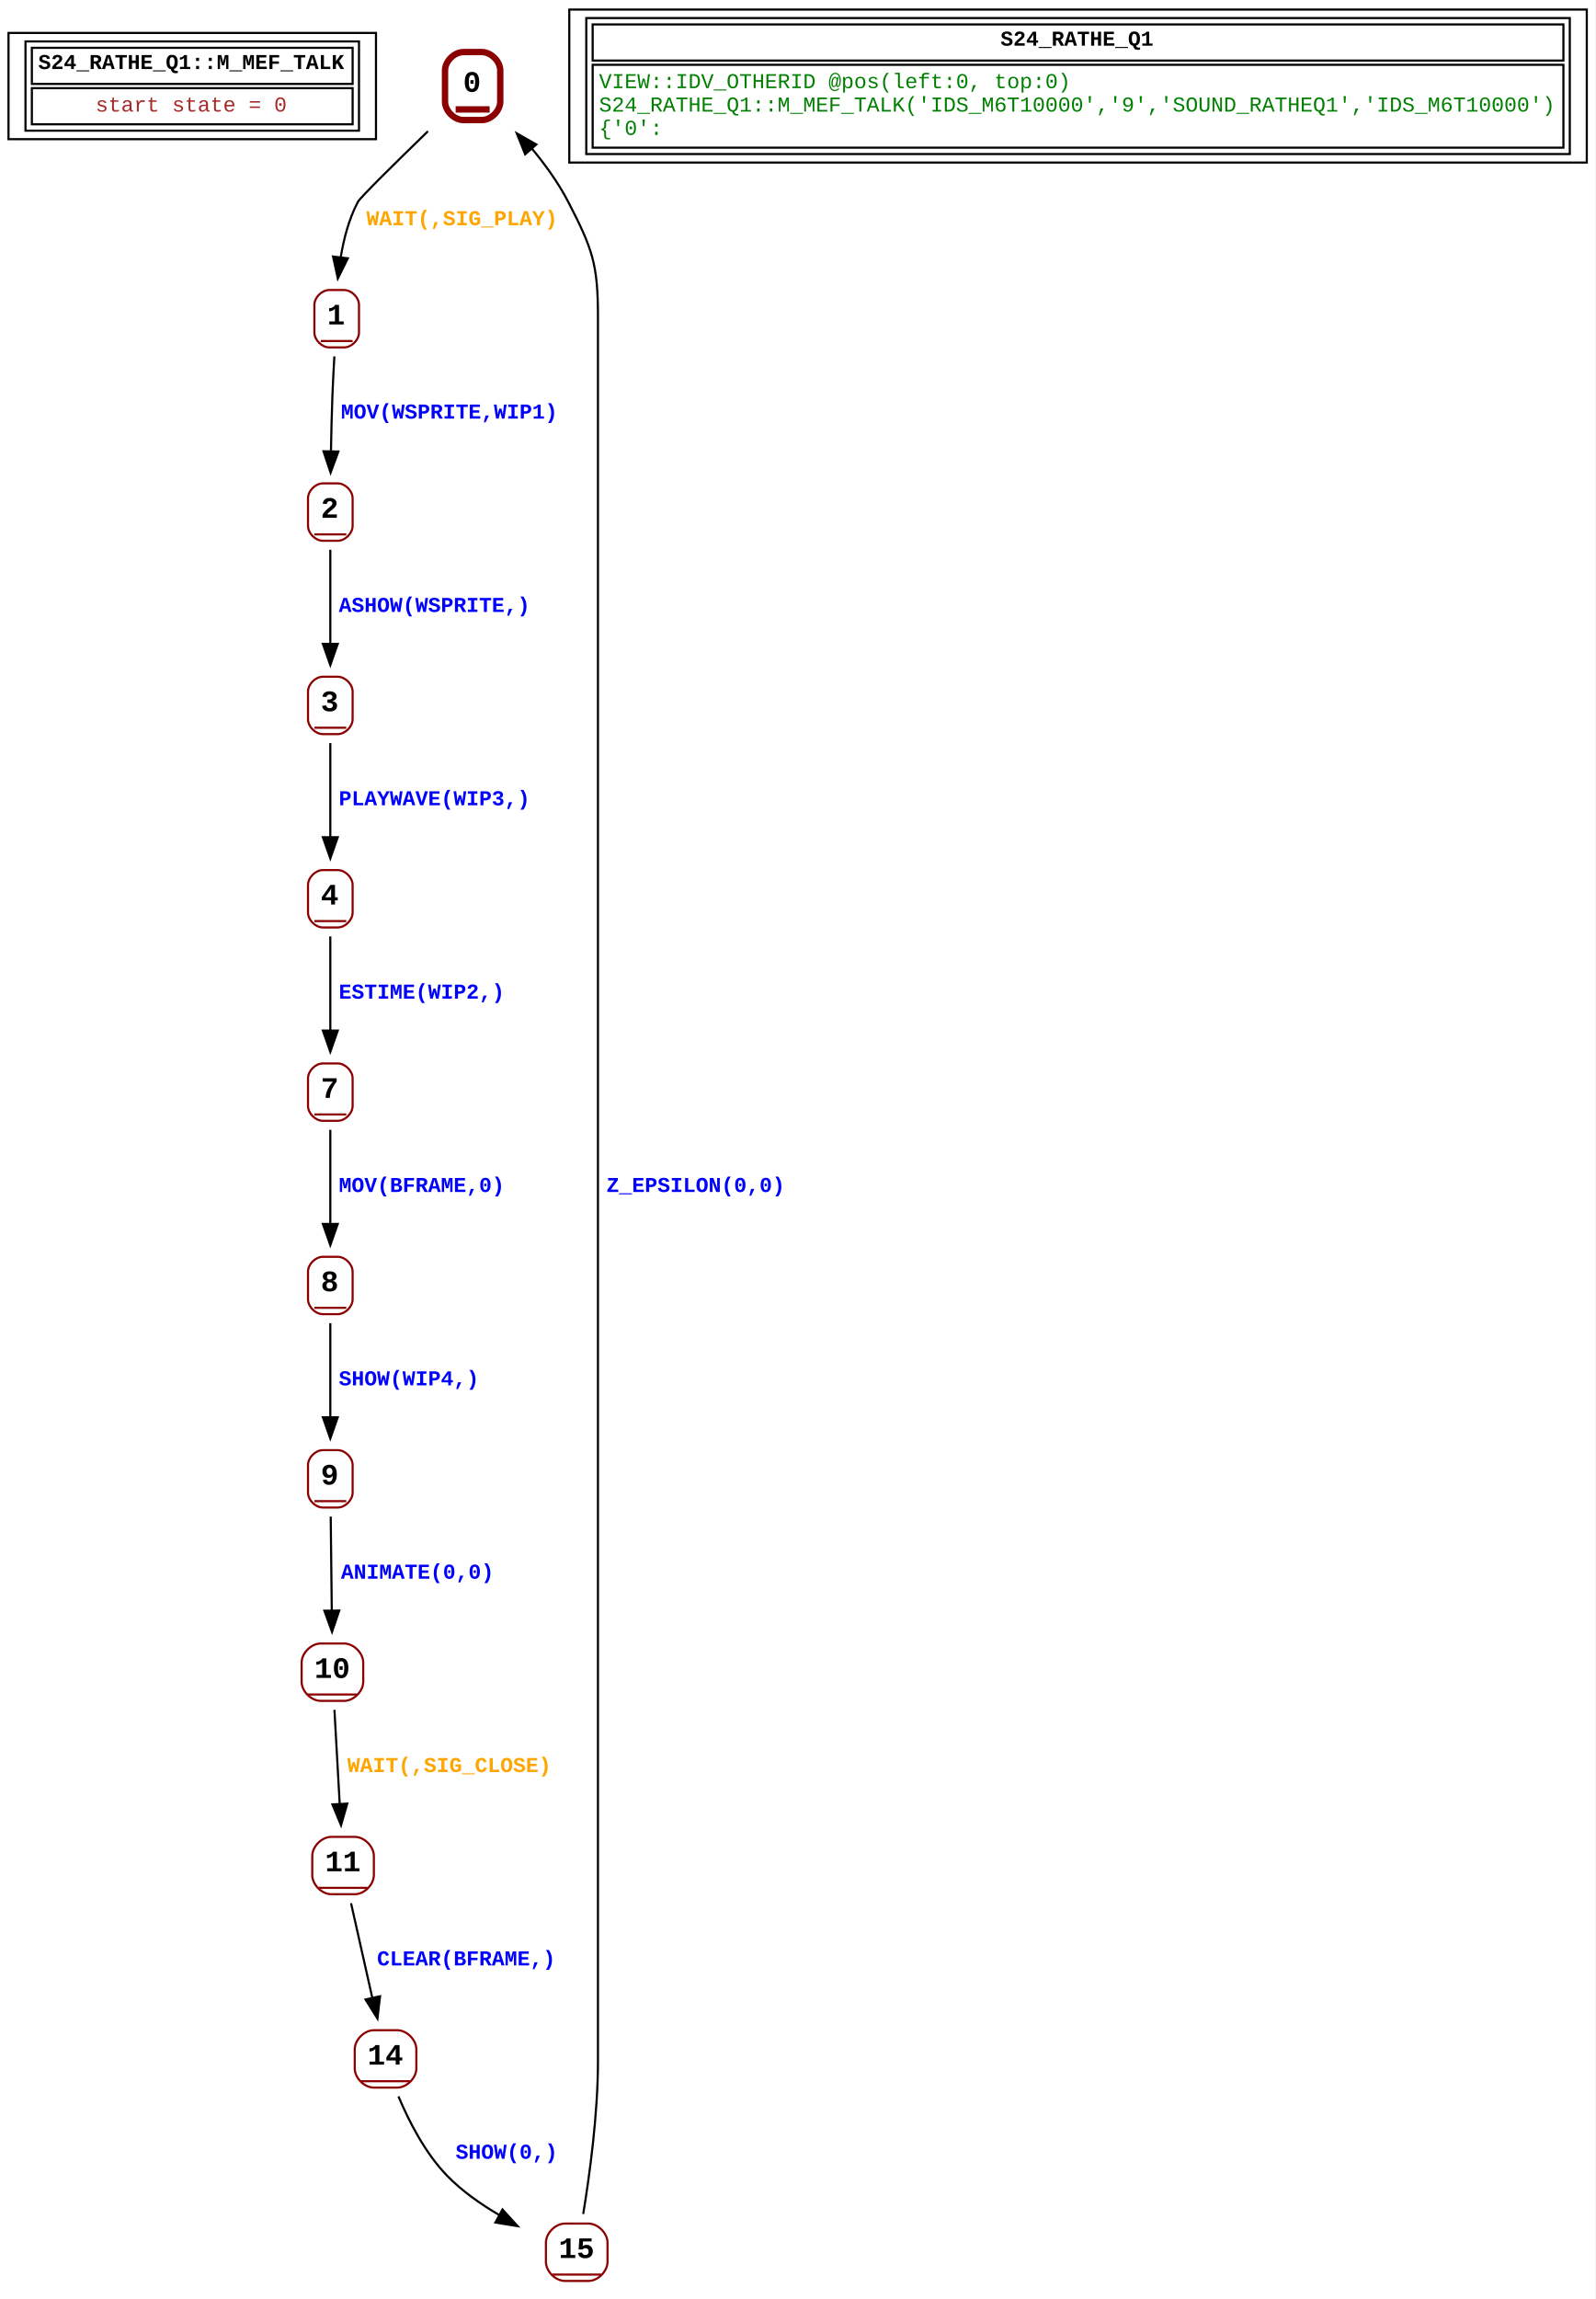
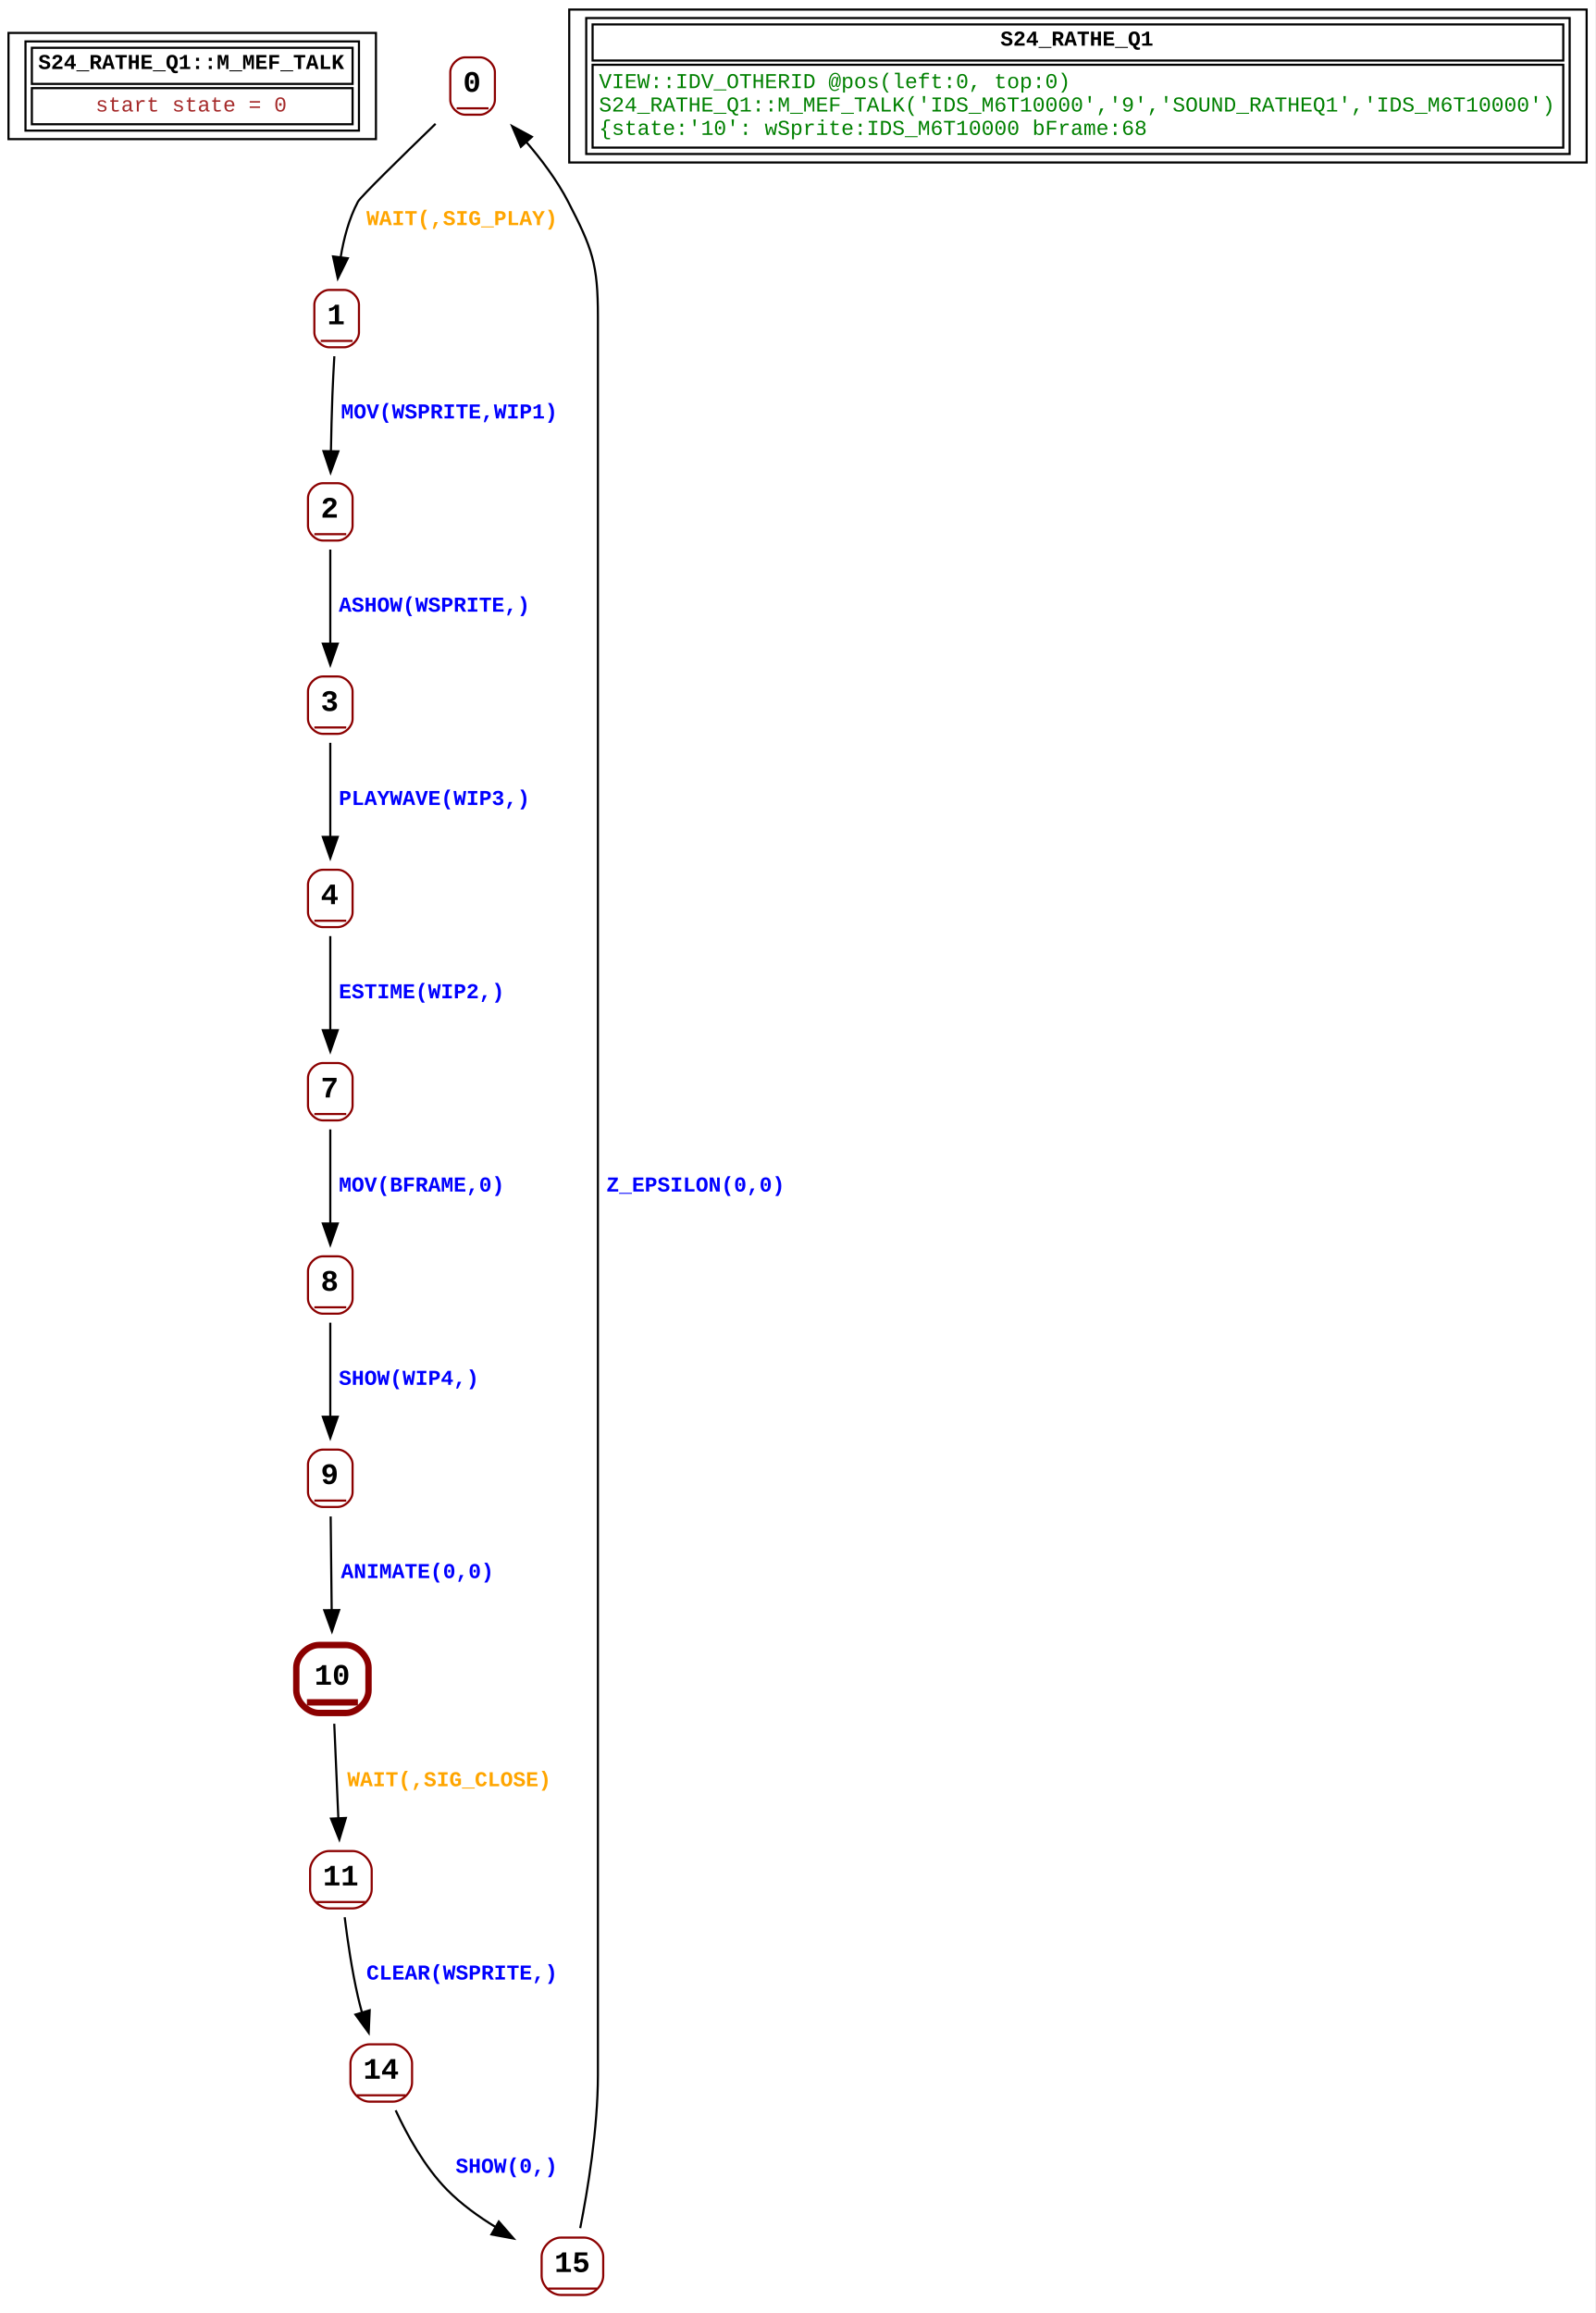
- <svg xmlns="http://www.w3.org/2000/svg" width="751pt" height="1082pt" viewBox="0.00 0.00 751.00 1082.00">
-   <g id="graph0" class="graph" transform="scale(1 1) rotate(0) translate(4 1078)">
-     <polygon fill="white" stroke="none" points="-4,4 -4,-1078 747,-1078 747,4 -4,4" />
+ <svg xmlns="http://www.w3.org/2000/svg" width="751pt" height="1089pt" viewBox="0.00 0.00 751.00 1089.00">
+   <g id="graph0" class="graph" transform="scale(1 1) rotate(0) translate(4 1085)">
+     <polygon fill="white" stroke="none" points="-4,4 -4,-1085 747,-1085 747,4 -4,4" />
    <g id="node1" class="node">
-       <polygon fill="none" stroke="black" points="0,-1012.5 0,-1062.5 173,-1062.5 173,-1012.5 0,-1012.5" />
-       <polygon fill="none" stroke="black" points="11,-1038.5 11,-1055.5 162,-1055.5 162,-1038.5 11,-1038.5" />
-       <text text-anchor="start" x="14" y="-1045.5" font-family="Courier New" font-weight="bold" font-size="10.00">S24_RATHE_Q1::M_MEF_TALK</text>
-       <polygon fill="none" stroke="black" points="11,-1019.5 11,-1036.5 162,-1036.5 162,-1019.5 11,-1019.5" />
-       <text text-anchor="start" x="41" y="-1025.5" font-family="Courier New" font-size="10.00" fill="brown">start state = 0</text>
-       <polygon fill="none" stroke="black" points="8,-1016.5 8,-1058.5 165,-1058.5 165,-1016.5 8,-1016.5" />
+       <polygon fill="none" stroke="black" points="0,-1019.5 0,-1069.5 173,-1069.5 173,-1019.5 0,-1019.5" />
+       <polygon fill="none" stroke="black" points="11,-1045.5 11,-1062.5 162,-1062.5 162,-1045.5 11,-1045.5" />
+       <text text-anchor="start" x="14" y="-1052.5" font-family="Courier New" font-weight="bold" font-size="10.00">S24_RATHE_Q1::M_MEF_TALK</text>
+       <polygon fill="none" stroke="black" points="11,-1026.5 11,-1043.5 162,-1043.5 162,-1026.5 11,-1026.5" />
+       <text text-anchor="start" x="41" y="-1032.5" font-family="Courier New" font-size="10.00" fill="brown">start state = 0</text>
+       <polygon fill="none" stroke="black" points="8,-1023.5 8,-1065.5 165,-1065.5 165,-1023.5 8,-1023.5" />
    </g>
    <g id="node2" class="node">
-       <polyline fill="none" stroke="darkred" stroke-width="3" points="210.5,-1026.5 226.5,-1026.5" />
-       <text text-anchor="start" x="214" y="-1034.8" font-family="Courier New" font-weight="bold" font-size="14.00">0</text>
-       <path fill="none" stroke="darkred" stroke-width="3" d="M214.17,-1021.5C214.17,-1021.5 222.83,-1021.5 222.83,-1021.5 227.17,-1021.5 231.5,-1025.83 231.5,-1030.17 231.5,-1030.17 231.5,-1044.83 231.5,-1044.83 231.5,-1049.17 227.17,-1053.5 222.83,-1053.5 222.83,-1053.5 214.17,-1053.5 214.17,-1053.5 209.83,-1053.5 205.5,-1049.17 205.5,-1044.83 205.5,-1044.83 205.5,-1030.17 205.5,-1030.17 205.5,-1025.83 209.83,-1021.5 214.17,-1021.5" />
+       <polyline fill="none" stroke="darkred" points="211,-1034 226,-1034" />
+       <text text-anchor="start" x="214" y="-1041.8" font-family="Courier New" font-weight="bold" font-size="14.00">0</text>
+       <path fill="none" stroke="darkred" d="M215,-1031C215,-1031 222,-1031 222,-1031 225.5,-1031 229,-1034.5 229,-1038 229,-1038 229,-1051 229,-1051 229,-1054.5 225.5,-1058 222,-1058 222,-1058 215,-1058 215,-1058 211.5,-1058 208,-1054.5 208,-1051 208,-1051 208,-1038 208,-1038 208,-1034.5 211.5,-1031 215,-1031" />
    </g>
    <g id="node3" class="node">
-       <polyline fill="none" stroke="darkred" points="147,-917.5 162,-917.5" />
-       <text text-anchor="start" x="150" y="-925.3" font-family="Courier New" font-weight="bold" font-size="14.00">1</text>
-       <path fill="none" stroke="darkred" d="M151,-914.5C151,-914.5 158,-914.5 158,-914.5 161.5,-914.5 165,-918 165,-921.5 165,-921.5 165,-934.5 165,-934.5 165,-938 161.5,-941.5 158,-941.5 158,-941.5 151,-941.5 151,-941.5 147.5,-941.5 144,-938 144,-934.5 144,-934.5 144,-921.5 144,-921.5 144,-918 147.5,-914.5 151,-914.5" />
+       <polyline fill="none" stroke="darkred" points="147,-924.5 162,-924.5" />
+       <text text-anchor="start" x="150" y="-932.3" font-family="Courier New" font-weight="bold" font-size="14.00">1</text>
+       <path fill="none" stroke="darkred" d="M151,-921.5C151,-921.5 158,-921.5 158,-921.5 161.5,-921.5 165,-925 165,-928.5 165,-928.5 165,-941.5 165,-941.5 165,-945 161.5,-948.5 158,-948.5 158,-948.5 151,-948.5 151,-948.5 147.5,-948.5 144,-945 144,-941.5 144,-941.5 144,-928.5 144,-928.5 144,-925 147.5,-921.5 151,-921.5" />
    </g>
    <g id="edge1" class="edge">
-       <path fill="none" stroke="black" d="M197.48,-1016.24C182.79,-1002 165.62,-985.11 164.5,-983 160.28,-975.03 157.82,-965.58 156.38,-956.83" />
-       <polygon fill="black" stroke="black" points="159.74,-956.41 155.04,-946.92 152.79,-957.27 159.74,-956.41" />
-       <text text-anchor="start" x="168.5" y="-972" font-family="Courier New" font-weight="bold" font-size="10.00" fill="orange">WAIT(,SIG_PLAY)</text>
+       <path fill="none" stroke="black" d="M201.06,-1026.71C185.75,-1011.89 165.71,-992.29 164.5,-990 160.28,-982.03 157.82,-972.58 156.38,-963.83" />
+       <polygon fill="black" stroke="black" points="159.74,-963.41 155.04,-953.92 152.79,-964.27 159.74,-963.41" />
+       <text text-anchor="start" x="168.5" y="-979" font-family="Courier New" font-weight="bold" font-size="10.00" fill="orange">WAIT(,SIG_PLAY)</text>
    </g>
    <g id="node4" class="node">
-       <polyline fill="none" stroke="darkred" points="144,-826.5 159,-826.5" />
-       <text text-anchor="start" x="147" y="-834.3" font-family="Courier New" font-weight="bold" font-size="14.00">2</text>
-       <path fill="none" stroke="darkred" d="M148,-823.5C148,-823.5 155,-823.5 155,-823.5 158.5,-823.5 162,-827 162,-830.5 162,-830.5 162,-843.5 162,-843.5 162,-847 158.5,-850.5 155,-850.5 155,-850.5 148,-850.5 148,-850.5 144.5,-850.5 141,-847 141,-843.5 141,-843.5 141,-830.5 141,-830.5 141,-827 144.5,-823.5 148,-823.5" />
+       <polyline fill="none" stroke="darkred" points="144,-833.5 159,-833.5" />
+       <text text-anchor="start" x="147" y="-841.3" font-family="Courier New" font-weight="bold" font-size="14.00">2</text>
+       <path fill="none" stroke="darkred" d="M148,-830.5C148,-830.5 155,-830.5 155,-830.5 158.5,-830.5 162,-834 162,-837.5 162,-837.5 162,-850.5 162,-850.5 162,-854 158.5,-857.5 155,-857.5 155,-857.5 148,-857.5 148,-857.5 144.5,-857.5 141,-854 141,-850.5 141,-850.5 141,-837.5 141,-837.5 141,-834 144.5,-830.5 148,-830.5" />
    </g>
    <g id="edge2" class="edge">
-       <path fill="none" stroke="black" d="M153.41,-910.27C153.07,-904.49 152.73,-897.96 152.5,-892 152.17,-883.37 151.95,-873.96 151.8,-865.44" />
-       <polygon fill="black" stroke="black" points="155.29,-865.5 151.64,-855.55 148.29,-865.6 155.29,-865.5" />
-       <text text-anchor="start" x="156.5" y="-881" font-family="Courier New" font-weight="bold" font-size="10.00" fill="blue">MOV(WSPRITE,WIP1)</text>
+       <path fill="none" stroke="black" d="M153.41,-917.27C153.07,-911.49 152.73,-904.96 152.5,-899 152.17,-890.37 151.95,-880.96 151.8,-872.44" />
+       <polygon fill="black" stroke="black" points="155.29,-872.5 151.64,-862.55 148.29,-872.6 155.29,-872.5" />
+       <text text-anchor="start" x="156.5" y="-888" font-family="Courier New" font-weight="bold" font-size="10.00" fill="blue">MOV(WSPRITE,WIP1)</text>
    </g>
    <g id="node9" class="node">
-       <polyline fill="none" stroke="darkred" points="144,-735.5 159,-735.5" />
-       <text text-anchor="start" x="147" y="-743.3" font-family="Courier New" font-weight="bold" font-size="14.00">3</text>
-       <path fill="none" stroke="darkred" d="M148,-732.5C148,-732.5 155,-732.5 155,-732.5 158.5,-732.5 162,-736 162,-739.5 162,-739.5 162,-752.5 162,-752.5 162,-756 158.5,-759.5 155,-759.5 155,-759.5 148,-759.5 148,-759.5 144.5,-759.5 141,-756 141,-752.5 141,-752.5 141,-739.5 141,-739.5 141,-736 144.5,-732.5 148,-732.5" />
+       <polyline fill="none" stroke="darkred" points="144,-742.5 159,-742.5" />
+       <text text-anchor="start" x="147" y="-750.3" font-family="Courier New" font-weight="bold" font-size="14.00">3</text>
+       <path fill="none" stroke="darkred" d="M148,-739.5C148,-739.5 155,-739.5 155,-739.5 158.5,-739.5 162,-743 162,-746.5 162,-746.5 162,-759.5 162,-759.5 162,-763 158.5,-766.5 155,-766.5 155,-766.5 148,-766.5 148,-766.5 144.5,-766.5 141,-763 141,-759.5 141,-759.5 141,-746.5 141,-746.5 141,-743 144.5,-739.5 148,-739.5" />
    </g>
    <g id="edge7" class="edge">
-       <path fill="none" stroke="black" d="M151.5,-819.26C151.5,-806.78 151.5,-789.46 151.5,-774.9" />
-       <polygon fill="black" stroke="black" points="155,-774.97 151.5,-764.97 148,-774.97 155,-774.97" />
-       <text text-anchor="start" x="155.5" y="-790" font-family="Courier New" font-weight="bold" font-size="10.00" fill="blue">ASHOW(WSPRITE,)</text>
+       <path fill="none" stroke="black" d="M151.5,-826.26C151.5,-813.78 151.5,-796.46 151.5,-781.9" />
+       <polygon fill="black" stroke="black" points="155,-781.97 151.5,-771.97 148,-781.97 155,-781.97" />
+       <text text-anchor="start" x="155.5" y="-797" font-family="Courier New" font-weight="bold" font-size="10.00" fill="blue">ASHOW(WSPRITE,)</text>
    </g>
    <g id="node5" class="node">
-       <polyline fill="none" stroke="darkred" points="141,-280.5 164,-280.5" />
-       <text text-anchor="start" x="144" y="-288.3" font-family="Courier New" font-weight="bold" font-size="14.00">10</text>
-       <path fill="none" stroke="darkred" d="M147,-277.5C147,-277.5 158,-277.5 158,-277.5 162.5,-277.5 167,-282 167,-286.5 167,-286.5 167,-295.5 167,-295.5 167,-300 162.5,-304.5 158,-304.5 158,-304.5 147,-304.5 147,-304.5 142.5,-304.5 138,-300 138,-295.5 138,-295.5 138,-286.5 138,-286.5 138,-282 142.5,-277.5 147,-277.5" />
+       <polyline fill="none" stroke="darkred" stroke-width="3" points="140.5,-283.5 164.5,-283.5" />
+       <text text-anchor="start" x="144" y="-291.8" font-family="Courier New" font-weight="bold" font-size="14.00">10</text>
+       <path fill="none" stroke="darkred" stroke-width="3" d="M146.17,-278.5C146.17,-278.5 158.83,-278.5 158.83,-278.5 164.17,-278.5 169.5,-283.83 169.5,-289.17 169.5,-289.17 169.5,-299.83 169.5,-299.83 169.5,-305.17 164.17,-310.5 158.83,-310.5 158.83,-310.5 146.17,-310.5 146.17,-310.5 140.83,-310.5 135.5,-305.17 135.5,-299.83 135.5,-299.83 135.5,-289.17 135.5,-289.17 135.5,-283.83 140.83,-278.5 146.17,-278.5" />
    </g>
    <g id="node6" class="node">
-       <polyline fill="none" stroke="darkred" points="146,-189.5 169,-189.5" />
-       <text text-anchor="start" x="149" y="-197.3" font-family="Courier New" font-weight="bold" font-size="14.00">11</text>
-       <path fill="none" stroke="darkred" d="M152,-186.5C152,-186.5 163,-186.5 163,-186.5 167.5,-186.5 172,-191 172,-195.5 172,-195.5 172,-204.5 172,-204.5 172,-209 167.5,-213.5 163,-213.5 163,-213.5 152,-213.5 152,-213.5 147.5,-213.5 143,-209 143,-204.5 143,-204.5 143,-195.5 143,-195.5 143,-191 147.5,-186.5 152,-186.5" />
+       <polyline fill="none" stroke="darkred" points="145,-189.5 168,-189.5" />
+       <text text-anchor="start" x="148" y="-197.3" font-family="Courier New" font-weight="bold" font-size="14.00">11</text>
+       <path fill="none" stroke="darkred" d="M151,-186.5C151,-186.5 162,-186.5 162,-186.5 166.5,-186.5 171,-191 171,-195.5 171,-195.5 171,-204.5 171,-204.5 171,-209 166.5,-213.5 162,-213.5 162,-213.5 151,-213.5 151,-213.5 146.5,-213.5 142,-209 142,-204.5 142,-204.5 142,-195.5 142,-195.5 142,-191 146.5,-186.5 151,-186.5" />
    </g>
    <g id="edge3" class="edge">
-       <path fill="none" stroke="black" d="M153.44,-273.26C154.14,-260.78 155.11,-243.46 155.93,-228.9" />
-       <polygon fill="black" stroke="black" points="159.48,-229.15 156.55,-218.97 152.49,-228.76 159.48,-229.15" />
+       <path fill="none" stroke="black" d="M153.37,-273.43C153.93,-260.35 154.68,-243.1 155.3,-228.72" />
+       <polygon fill="black" stroke="black" points="158.83,-229.07 155.77,-218.93 151.84,-228.77 158.83,-229.07" />
      <text text-anchor="start" x="159.5" y="-244" font-family="Courier New" font-weight="bold" font-size="10.00" fill="orange">WAIT(,SIG_CLOSE)</text>
    </g>
    <g id="node7" class="node">
-       <polyline fill="none" stroke="darkred" points="166,-98.5 189,-98.5" />
-       <text text-anchor="start" x="169" y="-106.3" font-family="Courier New" font-weight="bold" font-size="14.00">14</text>
-       <path fill="none" stroke="darkred" d="M172,-95.5C172,-95.5 183,-95.5 183,-95.5 187.5,-95.5 192,-100 192,-104.5 192,-104.5 192,-113.5 192,-113.5 192,-118 187.5,-122.5 183,-122.5 183,-122.5 172,-122.5 172,-122.5 167.5,-122.5 163,-118 163,-113.5 163,-113.5 163,-104.5 163,-104.5 163,-100 167.5,-95.5 172,-95.5" />
+       <polyline fill="none" stroke="darkred" points="164,-98.5 187,-98.5" />
+       <text text-anchor="start" x="167" y="-106.3" font-family="Courier New" font-weight="bold" font-size="14.00">14</text>
+       <path fill="none" stroke="darkred" d="M170,-95.5C170,-95.5 181,-95.5 181,-95.5 185.5,-95.5 190,-100 190,-104.5 190,-104.5 190,-113.5 190,-113.5 190,-118 185.5,-122.5 181,-122.5 181,-122.5 170,-122.5 170,-122.5 165.5,-122.5 161,-118 161,-113.5 161,-113.5 161,-104.5 161,-104.5 161,-100 165.5,-95.5 170,-95.5" />
    </g>
    <g id="edge4" class="edge">
-       <path fill="none" stroke="black" d="M161.26,-182.26C164.09,-169.66 168.04,-152.12 171.33,-137.47" />
-       <polygon fill="black" stroke="black" points="174.91,-138.49 173.69,-127.97 168.08,-136.96 174.91,-138.49" />
-       <text text-anchor="start" x="173.5" y="-153" font-family="Courier New" font-weight="bold" font-size="10.00" fill="blue">CLEAR(BFRAME,)</text>
+       <path fill="none" stroke="black" d="M158.28,-182.33C159.6,-171.59 161.66,-157.38 164.5,-145 165.08,-142.49 165.75,-139.89 166.47,-137.3" />
+       <polygon fill="black" stroke="black" points="170.05,-138.53 169.58,-127.94 163.35,-136.51 170.05,-138.53" />
+       <text text-anchor="start" x="168.5" y="-153" font-family="Courier New" font-weight="bold" font-size="10.00" fill="blue">CLEAR(WSPRITE,)</text>
    </g>
    <g id="node8" class="node">
-       <polyline fill="none" stroke="darkred" points="256,-7.5 279,-7.5" />
-       <text text-anchor="start" x="259" y="-15.3" font-family="Courier New" font-weight="bold" font-size="14.00">15</text>
-       <path fill="none" stroke="darkred" d="M262,-4.5C262,-4.5 273,-4.5 273,-4.5 277.5,-4.5 282,-9 282,-13.5 282,-13.5 282,-22.5 282,-22.5 282,-27 277.5,-31.5 273,-31.5 273,-31.5 262,-31.5 262,-31.5 257.5,-31.5 253,-27 253,-22.5 253,-22.5 253,-13.5 253,-13.5 253,-9 257.5,-4.5 262,-4.5" />
+       <polyline fill="none" stroke="darkred" points="254,-7.5 277,-7.5" />
+       <text text-anchor="start" x="257" y="-15.3" font-family="Courier New" font-weight="bold" font-size="14.00">15</text>
+       <path fill="none" stroke="darkred" d="M260,-4.5C260,-4.5 271,-4.5 271,-4.5 275.5,-4.5 280,-9 280,-13.5 280,-13.5 280,-22.5 280,-22.5 280,-27 275.5,-31.5 271,-31.5 271,-31.5 260,-31.5 260,-31.5 255.5,-31.5 251,-27 251,-22.5 251,-22.5 251,-13.5 251,-13.5 251,-9 255.5,-4.5 260,-4.5" />
    </g>
    <g id="edge5" class="edge">
-       <path fill="none" stroke="black" d="M183.57,-91.37C188.42,-79.83 196.11,-64.68 206.5,-54 213.56,-46.74 222.46,-40.5 231.25,-35.4" />
-       <polygon fill="black" stroke="black" points="232.54,-38.14 239.67,-30.3 229.21,-31.98 232.54,-38.14" />
+       <path fill="none" stroke="black" d="M182.28,-91.42C187.6,-79.92 195.88,-64.78 206.5,-54 213.11,-47.29 221.27,-41.39 229.38,-36.44" />
+       <polygon fill="black" stroke="black" points="230.84,-39.06 237.79,-31.06 227.37,-32.98 230.84,-39.06" />
      <text text-anchor="start" x="210.5" y="-62" font-family="Courier New" font-weight="bold" font-size="10.00" fill="blue">SHOW(0,)</text>
    </g>
    <g id="edge6" class="edge">
-       <path fill="none" stroke="black" d="M270.55,-36C273.5,-53.86 277.5,-82.81 277.5,-108 277.5,-929 277.5,-929 277.5,-929 277.5,-953.79 274.87,-960.97 263.5,-983 258.92,-991.87 252.64,-1000.56 246.22,-1008.28" />
-       <polygon fill="black" stroke="black" points="243.22,-1005.39 239.28,-1015.23 248.49,-1010 243.22,-1005.39" />
-       <text text-anchor="start" x="281.5" y="-517" font-family="Courier New" font-weight="bold" font-size="10.00" fill="blue">Z_EPSILON(0,0)</text>
+       <path fill="none" stroke="black" d="M269.17,-35.97C272.69,-53.81 277.5,-82.74 277.5,-108 277.5,-936 277.5,-936 277.5,-936 277.5,-960.79 274.87,-967.97 263.5,-990 258.24,-1000.19 250.73,-1010.15 243.35,-1018.66" />
+       <polygon fill="black" stroke="black" points="241.24,-1015.88 237.1,-1025.64 246.42,-1020.59 241.24,-1015.88" />
+       <text text-anchor="start" x="281.5" y="-524" font-family="Courier New" font-weight="bold" font-size="10.00" fill="blue">Z_EPSILON(0,0)</text>
    </g>
    <g id="node10" class="node">
-       <polyline fill="none" stroke="darkred" points="144,-644.5 159,-644.5" />
-       <text text-anchor="start" x="147" y="-652.3" font-family="Courier New" font-weight="bold" font-size="14.00">4</text>
-       <path fill="none" stroke="darkred" d="M148,-641.5C148,-641.5 155,-641.5 155,-641.5 158.5,-641.5 162,-645 162,-648.5 162,-648.5 162,-661.5 162,-661.5 162,-665 158.5,-668.5 155,-668.5 155,-668.5 148,-668.5 148,-668.5 144.5,-668.5 141,-665 141,-661.5 141,-661.5 141,-648.5 141,-648.5 141,-645 144.5,-641.5 148,-641.5" />
+       <polyline fill="none" stroke="darkred" points="144,-651.5 159,-651.5" />
+       <text text-anchor="start" x="147" y="-659.3" font-family="Courier New" font-weight="bold" font-size="14.00">4</text>
+       <path fill="none" stroke="darkred" d="M148,-648.5C148,-648.5 155,-648.5 155,-648.5 158.5,-648.5 162,-652 162,-655.5 162,-655.5 162,-668.5 162,-668.5 162,-672 158.5,-675.5 155,-675.5 155,-675.5 148,-675.5 148,-675.5 144.5,-675.5 141,-672 141,-668.5 141,-668.5 141,-655.5 141,-655.5 141,-652 144.5,-648.5 148,-648.5" />
    </g>
    <g id="edge8" class="edge">
-       <path fill="none" stroke="black" d="M151.5,-728.26C151.5,-715.78 151.5,-698.46 151.5,-683.9" />
-       <polygon fill="black" stroke="black" points="155,-683.97 151.5,-673.97 148,-683.97 155,-683.97" />
-       <text text-anchor="start" x="155.5" y="-699" font-family="Courier New" font-weight="bold" font-size="10.00" fill="blue">PLAYWAVE(WIP3,)</text>
+       <path fill="none" stroke="black" d="M151.5,-735.26C151.5,-722.78 151.5,-705.46 151.5,-690.9" />
+       <polygon fill="black" stroke="black" points="155,-690.97 151.5,-680.97 148,-690.97 155,-690.97" />
+       <text text-anchor="start" x="155.5" y="-706" font-family="Courier New" font-weight="bold" font-size="10.00" fill="blue">PLAYWAVE(WIP3,)</text>
    </g>
    <g id="node11" class="node">
-       <polyline fill="none" stroke="darkred" points="144,-553.5 159,-553.5" />
-       <text text-anchor="start" x="147" y="-561.3" font-family="Courier New" font-weight="bold" font-size="14.00">7</text>
-       <path fill="none" stroke="darkred" d="M148,-550.5C148,-550.5 155,-550.5 155,-550.5 158.5,-550.5 162,-554 162,-557.5 162,-557.5 162,-570.5 162,-570.5 162,-574 158.5,-577.5 155,-577.5 155,-577.5 148,-577.5 148,-577.5 144.5,-577.5 141,-574 141,-570.5 141,-570.5 141,-557.5 141,-557.5 141,-554 144.5,-550.5 148,-550.5" />
+       <polyline fill="none" stroke="darkred" points="144,-560.5 159,-560.5" />
+       <text text-anchor="start" x="147" y="-568.3" font-family="Courier New" font-weight="bold" font-size="14.00">7</text>
+       <path fill="none" stroke="darkred" d="M148,-557.5C148,-557.5 155,-557.5 155,-557.5 158.5,-557.5 162,-561 162,-564.5 162,-564.5 162,-577.5 162,-577.5 162,-581 158.5,-584.5 155,-584.5 155,-584.5 148,-584.5 148,-584.5 144.5,-584.5 141,-581 141,-577.5 141,-577.5 141,-564.5 141,-564.5 141,-561 144.5,-557.5 148,-557.5" />
    </g>
    <g id="edge9" class="edge">
-       <path fill="none" stroke="black" d="M151.5,-637.26C151.5,-624.78 151.5,-607.46 151.5,-592.9" />
-       <polygon fill="black" stroke="black" points="155,-592.97 151.5,-582.97 148,-592.97 155,-592.97" />
-       <text text-anchor="start" x="155.5" y="-608" font-family="Courier New" font-weight="bold" font-size="10.00" fill="blue">ESTIME(WIP2,)</text>
+       <path fill="none" stroke="black" d="M151.5,-644.26C151.5,-631.78 151.5,-614.46 151.5,-599.9" />
+       <polygon fill="black" stroke="black" points="155,-599.97 151.5,-589.97 148,-599.97 155,-599.97" />
+       <text text-anchor="start" x="155.5" y="-615" font-family="Courier New" font-weight="bold" font-size="10.00" fill="blue">ESTIME(WIP2,)</text>
    </g>
    <g id="node12" class="node">
-       <polyline fill="none" stroke="darkred" points="144,-462.5 159,-462.5" />
-       <text text-anchor="start" x="147" y="-470.3" font-family="Courier New" font-weight="bold" font-size="14.00">8</text>
-       <path fill="none" stroke="darkred" d="M148,-459.5C148,-459.5 155,-459.5 155,-459.5 158.5,-459.5 162,-463 162,-466.5 162,-466.5 162,-479.5 162,-479.5 162,-483 158.5,-486.5 155,-486.5 155,-486.5 148,-486.5 148,-486.5 144.5,-486.5 141,-483 141,-479.5 141,-479.5 141,-466.5 141,-466.5 141,-463 144.5,-459.5 148,-459.5" />
+       <polyline fill="none" stroke="darkred" points="144,-469.5 159,-469.5" />
+       <text text-anchor="start" x="147" y="-477.3" font-family="Courier New" font-weight="bold" font-size="14.00">8</text>
+       <path fill="none" stroke="darkred" d="M148,-466.5C148,-466.5 155,-466.5 155,-466.5 158.5,-466.5 162,-470 162,-473.5 162,-473.5 162,-486.5 162,-486.5 162,-490 158.5,-493.5 155,-493.5 155,-493.5 148,-493.5 148,-493.5 144.5,-493.5 141,-490 141,-486.5 141,-486.5 141,-473.5 141,-473.5 141,-470 144.5,-466.5 148,-466.5" />
    </g>
    <g id="edge10" class="edge">
-       <path fill="none" stroke="black" d="M151.5,-546.26C151.5,-533.78 151.5,-516.46 151.5,-501.9" />
-       <polygon fill="black" stroke="black" points="155,-501.97 151.5,-491.97 148,-501.97 155,-501.97" />
-       <text text-anchor="start" x="155.5" y="-517" font-family="Courier New" font-weight="bold" font-size="10.00" fill="blue">MOV(BFRAME,0)</text>
+       <path fill="none" stroke="black" d="M151.5,-553.26C151.5,-540.78 151.5,-523.46 151.5,-508.9" />
+       <polygon fill="black" stroke="black" points="155,-508.97 151.5,-498.97 148,-508.97 155,-508.97" />
+       <text text-anchor="start" x="155.5" y="-524" font-family="Courier New" font-weight="bold" font-size="10.00" fill="blue">MOV(BFRAME,0)</text>
    </g>
    <g id="node13" class="node">
-       <polyline fill="none" stroke="darkred" points="144,-371.5 159,-371.5" />
-       <text text-anchor="start" x="147" y="-379.3" font-family="Courier New" font-weight="bold" font-size="14.00">9</text>
-       <path fill="none" stroke="darkred" d="M148,-368.5C148,-368.5 155,-368.5 155,-368.5 158.5,-368.5 162,-372 162,-375.5 162,-375.5 162,-388.5 162,-388.5 162,-392 158.5,-395.5 155,-395.5 155,-395.5 148,-395.5 148,-395.5 144.5,-395.5 141,-392 141,-388.5 141,-388.5 141,-375.5 141,-375.5 141,-372 144.5,-368.5 148,-368.5" />
+       <polyline fill="none" stroke="darkred" points="144,-378.5 159,-378.5" />
+       <text text-anchor="start" x="147" y="-386.3" font-family="Courier New" font-weight="bold" font-size="14.00">9</text>
+       <path fill="none" stroke="darkred" d="M148,-375.5C148,-375.5 155,-375.5 155,-375.5 158.5,-375.5 162,-379 162,-382.5 162,-382.5 162,-395.5 162,-395.5 162,-399 158.5,-402.5 155,-402.5 155,-402.5 148,-402.5 148,-402.5 144.5,-402.5 141,-399 141,-395.5 141,-395.5 141,-382.5 141,-382.5 141,-379 144.5,-375.5 148,-375.5" />
    </g>
    <g id="edge11" class="edge">
-       <path fill="none" stroke="black" d="M151.5,-455.26C151.5,-442.78 151.5,-425.46 151.5,-410.9" />
-       <polygon fill="black" stroke="black" points="155,-410.97 151.5,-400.97 148,-410.97 155,-410.97" />
-       <text text-anchor="start" x="155.5" y="-426" font-family="Courier New" font-weight="bold" font-size="10.00" fill="blue">SHOW(WIP4,)</text>
+       <path fill="none" stroke="black" d="M151.5,-462.26C151.5,-449.78 151.5,-432.46 151.5,-417.9" />
+       <polygon fill="black" stroke="black" points="155,-417.97 151.5,-407.97 148,-417.97 155,-417.97" />
+       <text text-anchor="start" x="155.5" y="-433" font-family="Courier New" font-weight="bold" font-size="10.00" fill="blue">SHOW(WIP4,)</text>
    </g>
    <g id="edge12" class="edge">
-       <path fill="none" stroke="black" d="M151.69,-364.26C151.83,-351.78 152.02,-334.46 152.19,-319.9" />
-       <polygon fill="black" stroke="black" points="155.7,-320.01 152.31,-309.97 148.7,-319.93 155.7,-320.01" />
-       <text text-anchor="start" x="156.5" y="-335" font-family="Courier New" font-weight="bold" font-size="10.00" fill="blue">ANIMATE(0,0)</text>
+       <path fill="none" stroke="black" d="M151.68,-371.03C151.82,-358.65 152,-341.5 152.16,-326.68" />
+       <polygon fill="black" stroke="black" points="155.67,-326.95 152.28,-316.91 148.67,-326.87 155.67,-326.95" />
+       <text text-anchor="start" x="156.5" y="-342" font-family="Courier New" font-weight="bold" font-size="10.00" fill="blue">ANIMATE(0,0)</text>
    </g>
    <g id="node14" class="node">
-       <polygon fill="none" stroke="black" points="264,-1001.5 264,-1073.5 743,-1073.5 743,-1001.5 264,-1001.5" />
-       <polygon fill="none" stroke="black" points="275,-1049.5 275,-1066.5 732,-1066.5 732,-1049.5 275,-1049.5" />
-       <text text-anchor="start" x="467" y="-1056.5" font-family="Courier New" font-weight="bold" font-size="10.00">S24_RATHE_Q1</text>
-       <polygon fill="none" stroke="black" points="275,-1008.5 275,-1047.5 732,-1047.5 732,-1008.5 275,-1008.5" />
-       <text text-anchor="start" x="278" y="-1036.5" font-family="Courier New" font-size="10.00" fill="green">VIEW::IDV_OTHERID @pos(left:0, top:0)</text>
-       <text text-anchor="start" x="278" y="-1025.5" font-family="Courier New" font-size="10.00" fill="green">S24_RATHE_Q1::M_MEF_TALK('IDS_M6T10000','9','SOUND_RATHEQ1','IDS_M6T10000')</text>
-       <text text-anchor="start" x="278" y="-1014.5" font-family="Courier New" font-size="10.00" fill="green">{'0':</text>
-       <polygon fill="none" stroke="black" points="272,-1005.5 272,-1069.5 735,-1069.5 735,-1005.5 272,-1005.5" />
+       <polygon fill="none" stroke="black" points="264,-1008.5 264,-1080.5 743,-1080.5 743,-1008.5 264,-1008.5" />
+       <polygon fill="none" stroke="black" points="275,-1056.5 275,-1073.5 732,-1073.5 732,-1056.5 275,-1056.5" />
+       <text text-anchor="start" x="467" y="-1063.5" font-family="Courier New" font-weight="bold" font-size="10.00">S24_RATHE_Q1</text>
+       <polygon fill="none" stroke="black" points="275,-1015.5 275,-1054.5 732,-1054.5 732,-1015.5 275,-1015.5" />
+       <text text-anchor="start" x="278" y="-1043.5" font-family="Courier New" font-size="10.00" fill="green">VIEW::IDV_OTHERID @pos(left:0, top:0)</text>
+       <text text-anchor="start" x="278" y="-1032.5" font-family="Courier New" font-size="10.00" fill="green">S24_RATHE_Q1::M_MEF_TALK('IDS_M6T10000','9','SOUND_RATHEQ1','IDS_M6T10000')</text>
+       <text text-anchor="start" x="278" y="-1021.5" font-family="Courier New" font-size="10.00" fill="green">{state:'10': wSprite:IDS_M6T10000 bFrame:68</text>
+       <polygon fill="none" stroke="black" points="272,-1012.5 272,-1076.5 735,-1076.5 735,-1012.5 272,-1012.5" />
    </g>
  </g>
</svg>
